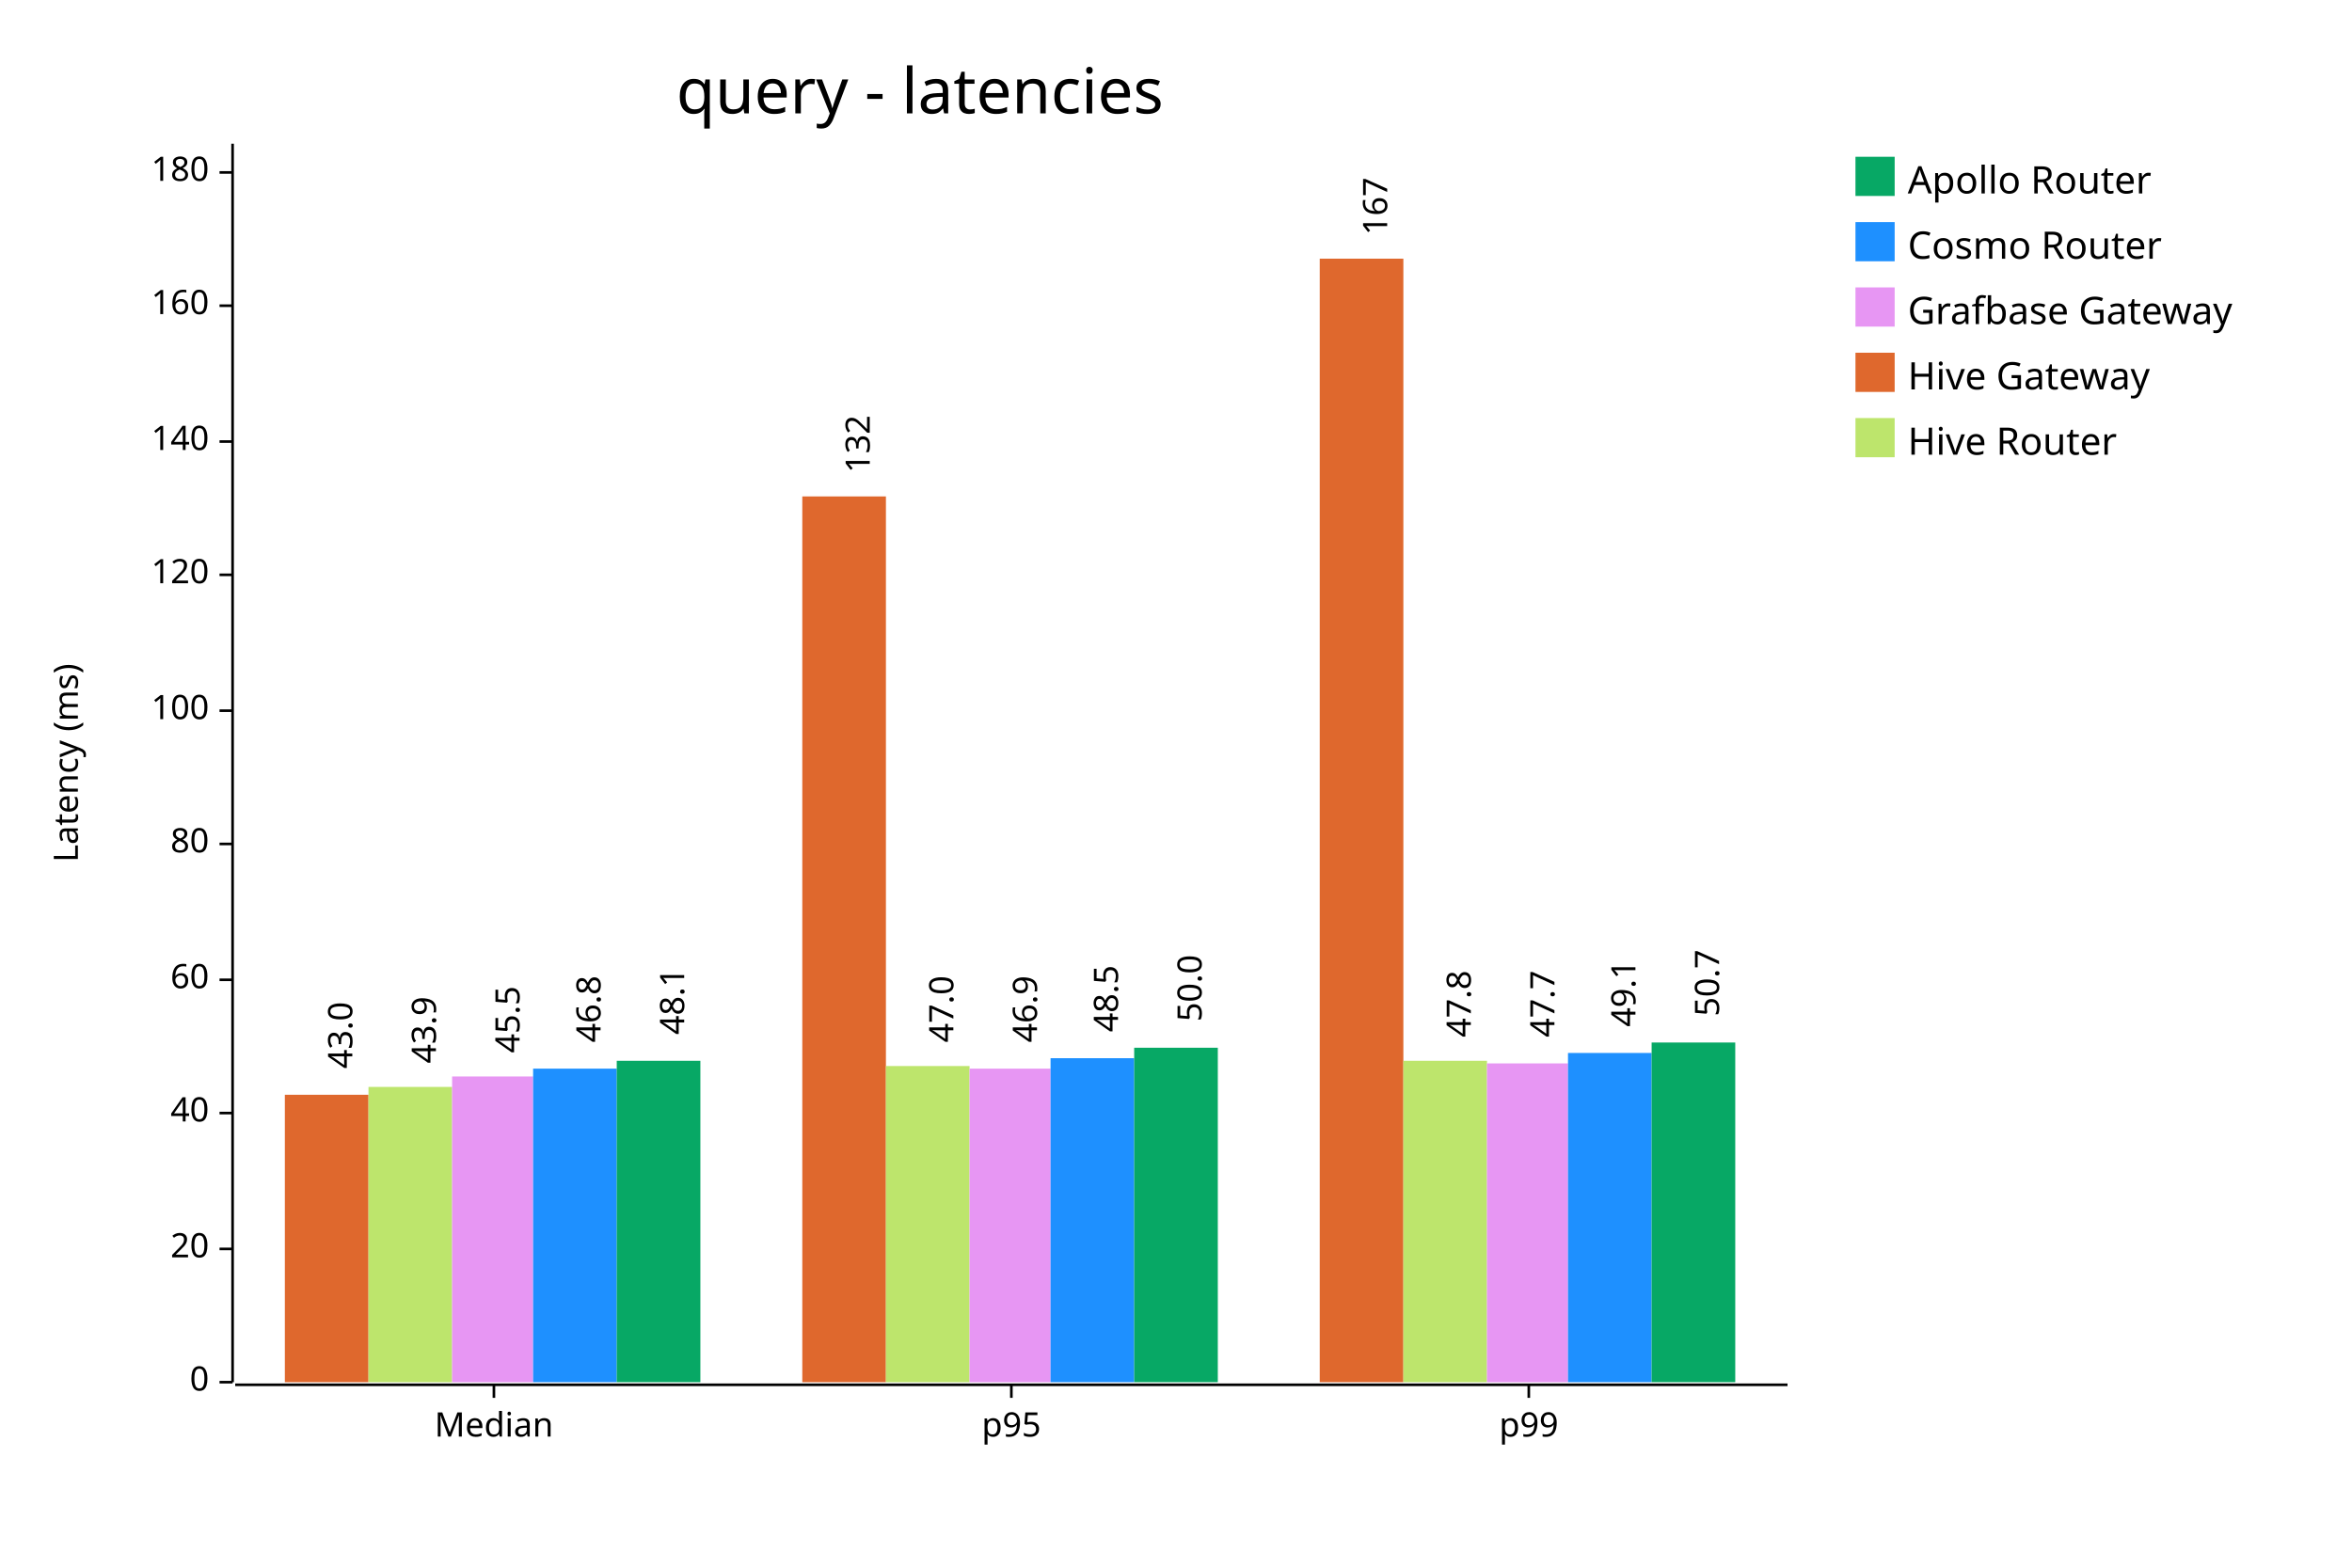
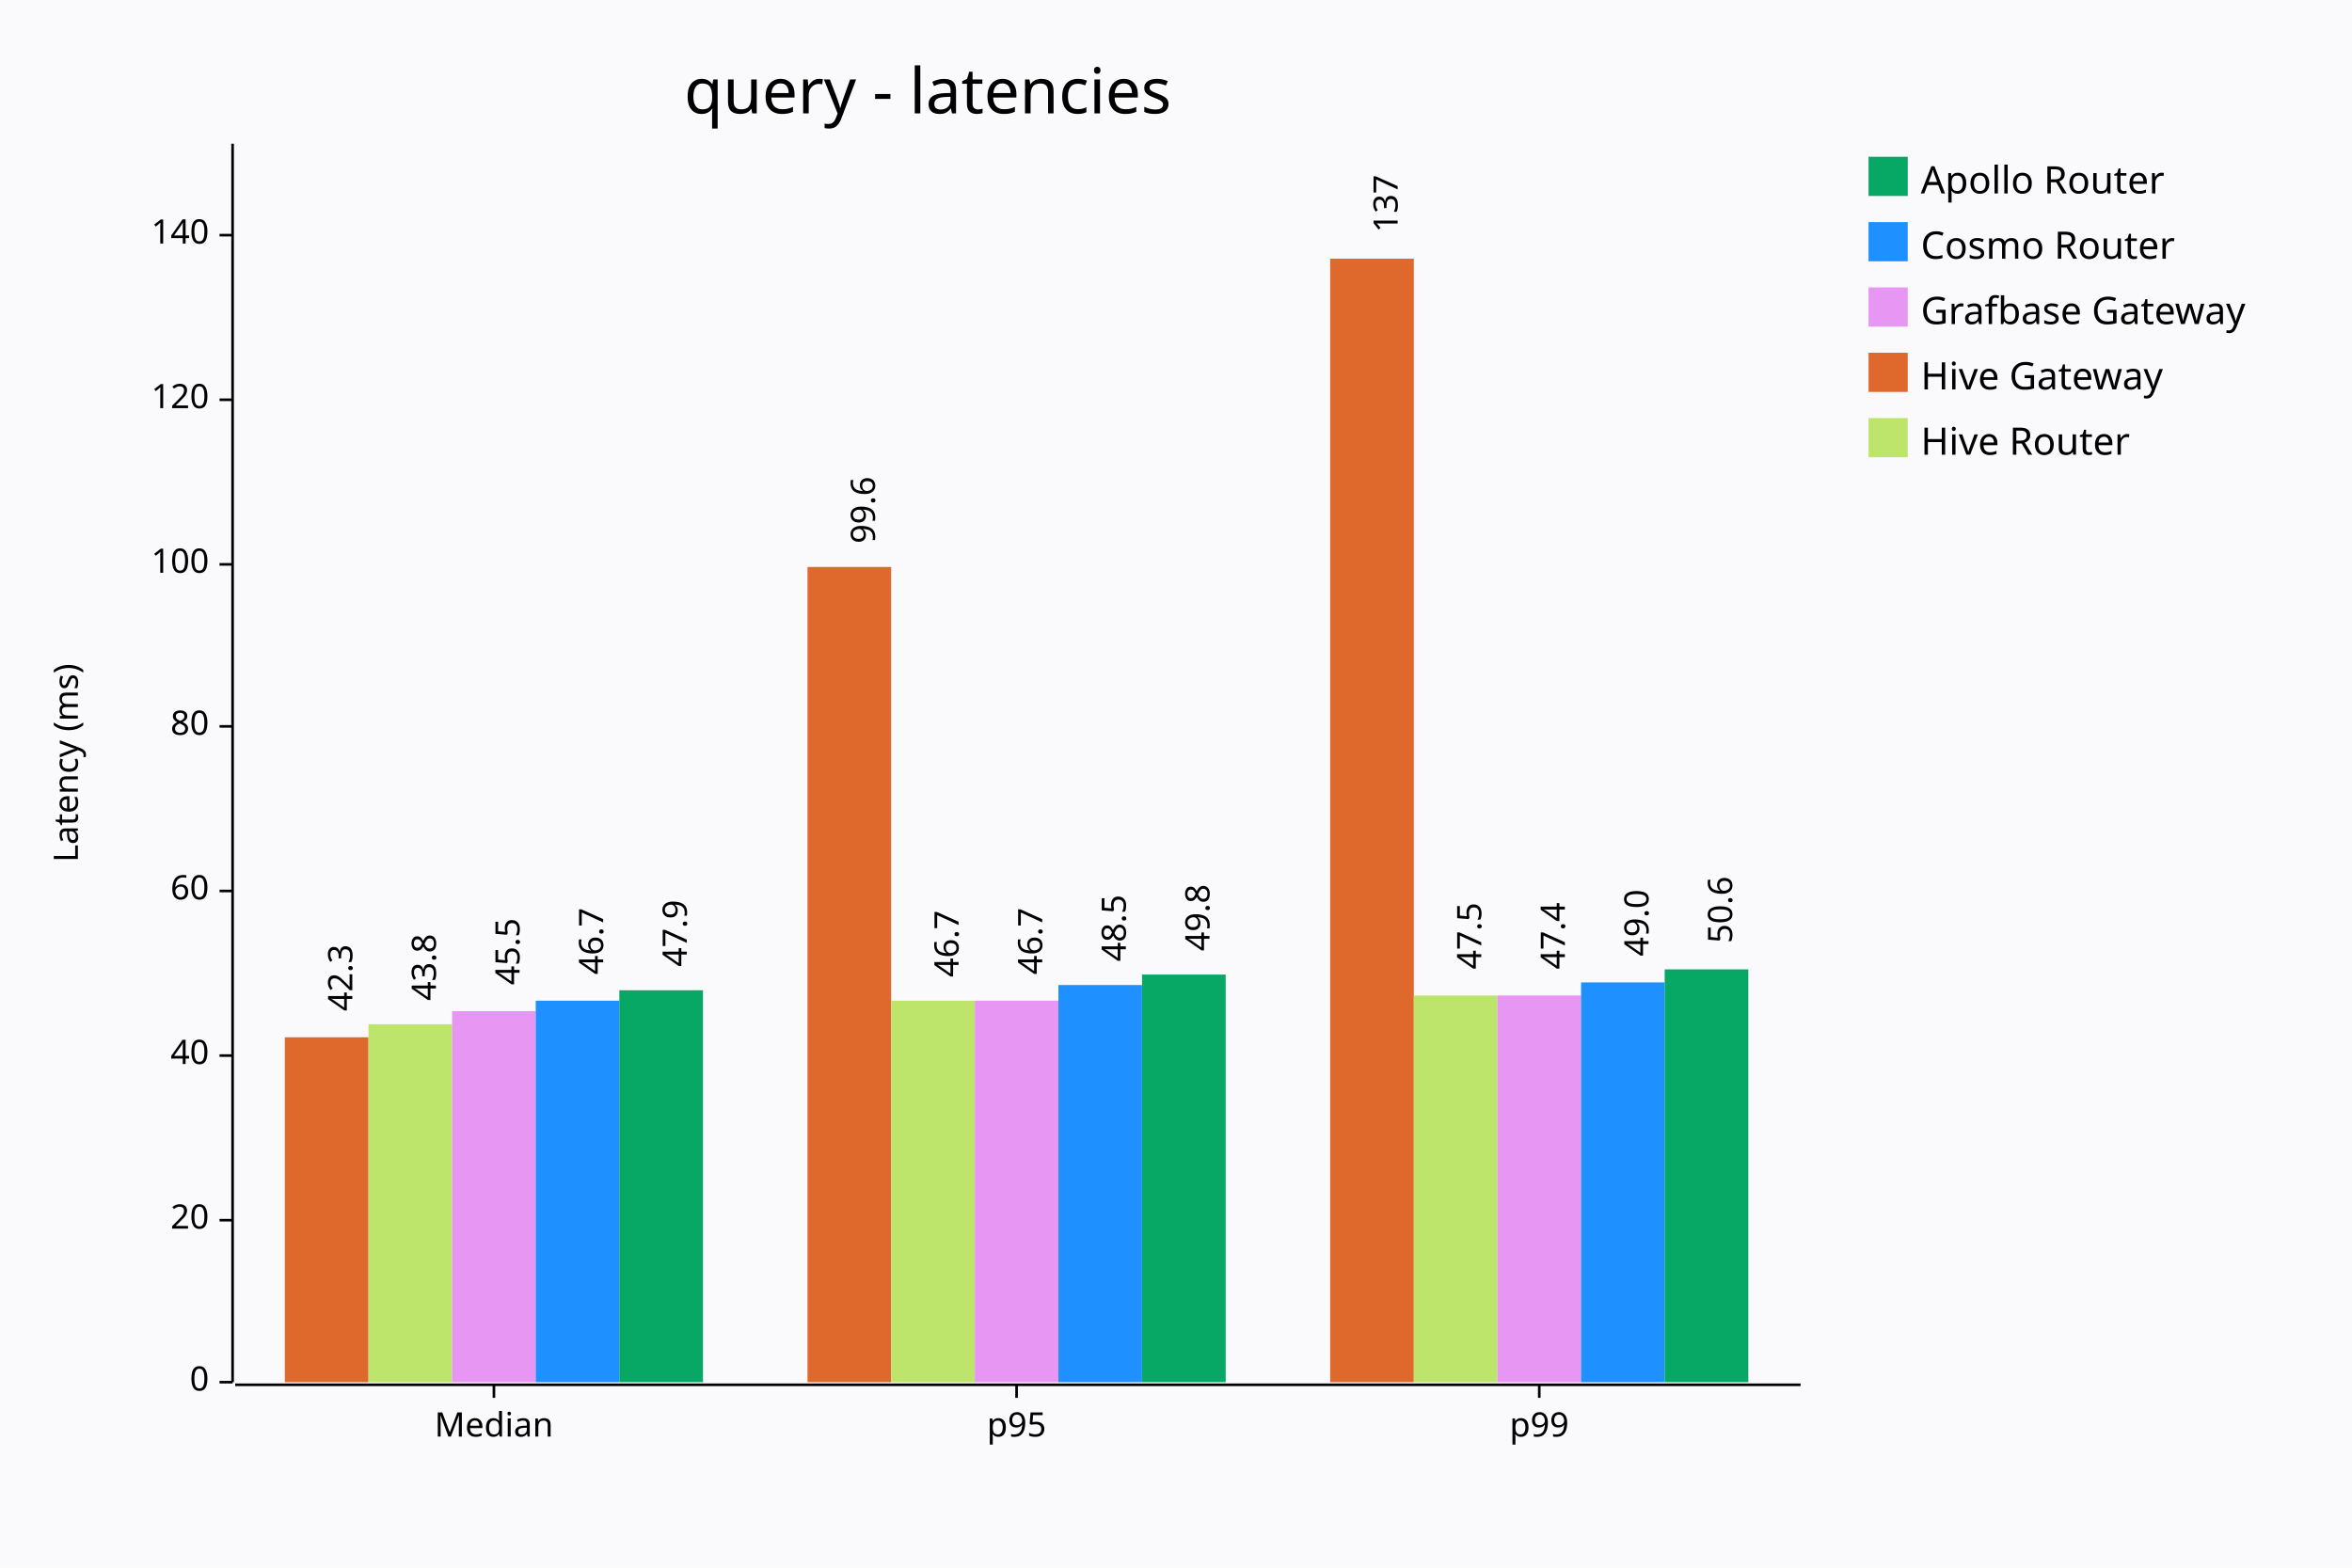
<svg xmlns="http://www.w3.org/2000/svg" width="900" height="600" viewBox="0 0 900 600">
-   <text x="352" y="25" dy="0.76em" text-anchor="middle" font-family="sans-serif" font-size="24.194" opacity="1" fill="#000000">
+   <rect x="0" y="0" width="900" height="600" opacity="1" fill="#FAFAFC" stroke="none" />
+   <text x="355" y="25" dy="0.76em" text-anchor="middle" font-family="sans-serif" font-size="24.194" opacity="1" fill="#000000">
query - latencies
</text>
  <text x="20" y="292" dy="0.76em" text-anchor="middle" font-family="sans-serif" font-size="12.903" opacity="1" fill="#000000" transform="rotate(270, 20, 292)">
Latency (ms)
</text>
  <polyline fill="none" opacity="1" stroke="#000000" stroke-width="1" points="89,55 89,529 " />
  <text x="80" y="529" dy="0.5ex" text-anchor="end" font-family="sans-serif" font-size="12.903" opacity="1" fill="#000000">
0
</text>
  <polyline fill="none" opacity="1" stroke="#000000" stroke-width="1" points="84,529 89,529 " />
-   <text x="80" y="478" dy="0.5ex" text-anchor="end" font-family="sans-serif" font-size="12.903" opacity="1" fill="#000000">
+   <text x="80" y="467" dy="0.5ex" text-anchor="end" font-family="sans-serif" font-size="12.903" opacity="1" fill="#000000">
20
</text>
-   <polyline fill="none" opacity="1" stroke="#000000" stroke-width="1" points="84,478 89,478 " />
-   <text x="80" y="426" dy="0.5ex" text-anchor="end" font-family="sans-serif" font-size="12.903" opacity="1" fill="#000000">
+   <polyline fill="none" opacity="1" stroke="#000000" stroke-width="1" points="84,467 89,467 " />
+   <text x="80" y="404" dy="0.5ex" text-anchor="end" font-family="sans-serif" font-size="12.903" opacity="1" fill="#000000">
40
</text>
-   <polyline fill="none" opacity="1" stroke="#000000" stroke-width="1" points="84,426 89,426 " />
-   <text x="80" y="375" dy="0.5ex" text-anchor="end" font-family="sans-serif" font-size="12.903" opacity="1" fill="#000000">
+   <polyline fill="none" opacity="1" stroke="#000000" stroke-width="1" points="84,404 89,404 " />
+   <text x="80" y="341" dy="0.5ex" text-anchor="end" font-family="sans-serif" font-size="12.903" opacity="1" fill="#000000">
60
</text>
-   <polyline fill="none" opacity="1" stroke="#000000" stroke-width="1" points="84,375 89,375 " />
-   <text x="80" y="323" dy="0.5ex" text-anchor="end" font-family="sans-serif" font-size="12.903" opacity="1" fill="#000000">
+   <polyline fill="none" opacity="1" stroke="#000000" stroke-width="1" points="84,341 89,341 " />
+   <text x="80" y="278" dy="0.5ex" text-anchor="end" font-family="sans-serif" font-size="12.903" opacity="1" fill="#000000">
80
</text>
-   <polyline fill="none" opacity="1" stroke="#000000" stroke-width="1" points="84,323 89,323 " />
-   <text x="80" y="272" dy="0.5ex" text-anchor="end" font-family="sans-serif" font-size="12.903" opacity="1" fill="#000000">
+   <polyline fill="none" opacity="1" stroke="#000000" stroke-width="1" points="84,278 89,278 " />
+   <text x="80" y="216" dy="0.5ex" text-anchor="end" font-family="sans-serif" font-size="12.903" opacity="1" fill="#000000">
100
</text>
-   <polyline fill="none" opacity="1" stroke="#000000" stroke-width="1" points="84,272 89,272 " />
-   <text x="80" y="220" dy="0.5ex" text-anchor="end" font-family="sans-serif" font-size="12.903" opacity="1" fill="#000000">
+   <polyline fill="none" opacity="1" stroke="#000000" stroke-width="1" points="84,216 89,216 " />
+   <text x="80" y="153" dy="0.5ex" text-anchor="end" font-family="sans-serif" font-size="12.903" opacity="1" fill="#000000">
120
</text>
-   <polyline fill="none" opacity="1" stroke="#000000" stroke-width="1" points="84,220 89,220 " />
-   <text x="80" y="169" dy="0.5ex" text-anchor="end" font-family="sans-serif" font-size="12.903" opacity="1" fill="#000000">
+   <polyline fill="none" opacity="1" stroke="#000000" stroke-width="1" points="84,153 89,153 " />
+   <text x="80" y="90" dy="0.5ex" text-anchor="end" font-family="sans-serif" font-size="12.903" opacity="1" fill="#000000">
140
</text>
-   <polyline fill="none" opacity="1" stroke="#000000" stroke-width="1" points="84,169 89,169 " />
-   <text x="80" y="117" dy="0.5ex" text-anchor="end" font-family="sans-serif" font-size="12.903" opacity="1" fill="#000000">
- 160
- </text>
-   <polyline fill="none" opacity="1" stroke="#000000" stroke-width="1" points="84,117 89,117 " />
-   <text x="80" y="66" dy="0.5ex" text-anchor="end" font-family="sans-serif" font-size="12.903" opacity="1" fill="#000000">
- 180
- </text>
-   <polyline fill="none" opacity="1" stroke="#000000" stroke-width="1" points="84,66 89,66 " />
-   <polyline fill="none" opacity="1" stroke="#000000" stroke-width="1" points="90,530 684,530 " />
+   <polyline fill="none" opacity="1" stroke="#000000" stroke-width="1" points="84,90 89,90 " />
+   <polyline fill="none" opacity="1" stroke="#000000" stroke-width="1" points="90,530 689,530 " />
  <text x="189" y="540" dy="0.76em" text-anchor="middle" font-family="sans-serif" font-size="12.903" opacity="1" fill="#000000">
Median
</text>
  <polyline fill="none" opacity="1" stroke="#000000" stroke-width="1" points="189,530 189,535 " />
-   <text x="387" y="540" dy="0.76em" text-anchor="middle" font-family="sans-serif" font-size="12.903" opacity="1" fill="#000000">
+   <text x="389" y="540" dy="0.76em" text-anchor="middle" font-family="sans-serif" font-size="12.903" opacity="1" fill="#000000">
p95
</text>
-   <polyline fill="none" opacity="1" stroke="#000000" stroke-width="1" points="387,530 387,535 " />
-   <text x="585" y="540" dy="0.76em" text-anchor="middle" font-family="sans-serif" font-size="12.903" opacity="1" fill="#000000">
+   <polyline fill="none" opacity="1" stroke="#000000" stroke-width="1" points="389,530 389,535 " />
+   <text x="589" y="540" dy="0.76em" text-anchor="middle" font-family="sans-serif" font-size="12.903" opacity="1" fill="#000000">
p99
</text>
-   <polyline fill="none" opacity="1" stroke="#000000" stroke-width="1" points="585,530 585,535 " />
-   <rect x="109" y="419" width="32" height="110" opacity="1" fill="#DF682D" stroke="none" />
-   <rect x="307" y="190" width="32" height="339" opacity="1" fill="#DF682D" stroke="none" />
-   <rect x="505" y="99" width="32" height="430" opacity="1" fill="#DF682D" stroke="none" />
-   <text x="125" y="409" dy="0.76em" text-anchor="start" font-family="sans-serif" font-size="12.903" opacity="1" fill="#000000" transform="rotate(270, 125, 409)">
- 43.0
+   <polyline fill="none" opacity="1" stroke="#000000" stroke-width="1" points="589,530 589,535 " />
+   <rect x="109" y="397" width="32" height="132" opacity="1" fill="#DF682D" stroke="none" />
+   <rect x="309" y="217" width="32" height="312" opacity="1" fill="#DF682D" stroke="none" />
+   <rect x="509" y="99" width="32" height="430" opacity="1" fill="#DF682D" stroke="none" />
+   <text x="125" y="387" dy="0.76em" text-anchor="start" font-family="sans-serif" font-size="12.903" opacity="1" fill="#000000" transform="rotate(270, 125, 387)">
+ 42.3
</text>
-   <text x="323" y="181" dy="0.76em" text-anchor="start" font-family="sans-serif" font-size="12.903" opacity="1" fill="#000000" transform="rotate(270, 323, 181)">
- 132
+   <text x="325" y="208" dy="0.76em" text-anchor="start" font-family="sans-serif" font-size="12.903" opacity="1" fill="#000000" transform="rotate(270, 325, 208)">
+ 99.6
</text>
-   <text x="521" y="90" dy="0.76em" text-anchor="start" font-family="sans-serif" font-size="12.903" opacity="1" fill="#000000" transform="rotate(270, 521, 90)">
- 167
+   <text x="525" y="89" dy="0.76em" text-anchor="start" font-family="sans-serif" font-size="12.903" opacity="1" fill="#000000" transform="rotate(270, 525, 89)">
+ 137
</text>
-   <rect x="141" y="416" width="32" height="113" opacity="1" fill="#BDE56C" stroke="none" />
-   <rect x="339" y="408" width="32" height="121" opacity="1" fill="#BDE56C" stroke="none" />
-   <rect x="537" y="406" width="32" height="123" opacity="1" fill="#BDE56C" stroke="none" />
-   <text x="157" y="407" dy="0.76em" text-anchor="start" font-family="sans-serif" font-size="12.903" opacity="1" fill="#000000" transform="rotate(270, 157, 407)">
- 43.9
+   <rect x="141" y="392" width="32" height="137" opacity="1" fill="#BDE56C" stroke="none" />
+   <rect x="341" y="383" width="32" height="146" opacity="1" fill="#BDE56C" stroke="none" />
+   <rect x="541" y="381" width="32" height="148" opacity="1" fill="#BDE56C" stroke="none" />
+   <text x="157" y="383" dy="0.76em" text-anchor="start" font-family="sans-serif" font-size="12.903" opacity="1" fill="#000000" transform="rotate(270, 157, 383)">
+ 43.8
</text>
-   <text x="355" y="399" dy="0.76em" text-anchor="start" font-family="sans-serif" font-size="12.903" opacity="1" fill="#000000" transform="rotate(270, 355, 399)">
- 47.0
+   <text x="357" y="374" dy="0.76em" text-anchor="start" font-family="sans-serif" font-size="12.903" opacity="1" fill="#000000" transform="rotate(270, 357, 374)">
+ 46.7
</text>
-   <text x="553" y="397" dy="0.76em" text-anchor="start" font-family="sans-serif" font-size="12.903" opacity="1" fill="#000000" transform="rotate(270, 553, 397)">
- 47.8
+   <text x="557" y="371" dy="0.76em" text-anchor="start" font-family="sans-serif" font-size="12.903" opacity="1" fill="#000000" transform="rotate(270, 557, 371)">
+ 47.5
</text>
-   <rect x="173" y="412" width="31" height="117" opacity="1" fill="#E796F3" stroke="none" />
-   <rect x="371" y="409" width="31" height="120" opacity="1" fill="#E796F3" stroke="none" />
-   <rect x="569" y="407" width="31" height="122" opacity="1" fill="#E796F3" stroke="none" />
-   <text x="189" y="403" dy="0.76em" text-anchor="start" font-family="sans-serif" font-size="12.903" opacity="1" fill="#000000" transform="rotate(270, 189, 403)">
+   <rect x="173" y="387" width="32" height="142" opacity="1" fill="#E796F3" stroke="none" />
+   <rect x="373" y="383" width="32" height="146" opacity="1" fill="#E796F3" stroke="none" />
+   <rect x="573" y="381" width="32" height="148" opacity="1" fill="#E796F3" stroke="none" />
+   <text x="189" y="377" dy="0.76em" text-anchor="start" font-family="sans-serif" font-size="12.903" opacity="1" fill="#000000" transform="rotate(270, 189, 377)">
45.5
</text>
-   <text x="387" y="399" dy="0.76em" text-anchor="start" font-family="sans-serif" font-size="12.903" opacity="1" fill="#000000" transform="rotate(270, 387, 399)">
- 46.9
+   <text x="389" y="373" dy="0.76em" text-anchor="start" font-family="sans-serif" font-size="12.903" opacity="1" fill="#000000" transform="rotate(270, 389, 373)">
+ 46.7
</text>
-   <text x="585" y="397" dy="0.76em" text-anchor="start" font-family="sans-serif" font-size="12.903" opacity="1" fill="#000000" transform="rotate(270, 585, 397)">
- 47.7
+   <text x="589" y="371" dy="0.76em" text-anchor="start" font-family="sans-serif" font-size="12.903" opacity="1" fill="#000000" transform="rotate(270, 589, 371)">
+ 47.4
</text>
-   <rect x="204" y="409" width="32" height="120" opacity="1" fill="#1E90FF" stroke="none" />
-   <rect x="402" y="405" width="32" height="124" opacity="1" fill="#1E90FF" stroke="none" />
-   <rect x="600" y="403" width="32" height="126" opacity="1" fill="#1E90FF" stroke="none" />
-   <text x="220" y="399" dy="0.76em" text-anchor="start" font-family="sans-serif" font-size="12.903" opacity="1" fill="#000000" transform="rotate(270, 220, 399)">
- 46.8
+   <rect x="205" y="383" width="32" height="146" opacity="1" fill="#1E90FF" stroke="none" />
+   <rect x="405" y="377" width="32" height="152" opacity="1" fill="#1E90FF" stroke="none" />
+   <rect x="605" y="376" width="32" height="153" opacity="1" fill="#1E90FF" stroke="none" />
+   <text x="221" y="373" dy="0.76em" text-anchor="start" font-family="sans-serif" font-size="12.903" opacity="1" fill="#000000" transform="rotate(270, 221, 373)">
+ 46.7
</text>
-   <text x="418" y="395" dy="0.76em" text-anchor="start" font-family="sans-serif" font-size="12.903" opacity="1" fill="#000000" transform="rotate(270, 418, 395)">
+   <text x="421" y="368" dy="0.76em" text-anchor="start" font-family="sans-serif" font-size="12.903" opacity="1" fill="#000000" transform="rotate(270, 421, 368)">
48.5
</text>
-   <text x="616" y="393" dy="0.76em" text-anchor="start" font-family="sans-serif" font-size="12.903" opacity="1" fill="#000000" transform="rotate(270, 616, 393)">
- 49.1
+   <text x="621" y="366" dy="0.76em" text-anchor="start" font-family="sans-serif" font-size="12.903" opacity="1" fill="#000000" transform="rotate(270, 621, 366)">
+ 49.0
</text>
-   <rect x="236" y="406" width="32" height="123" opacity="1" fill="#07A865" stroke="none" />
-   <rect x="434" y="401" width="32" height="128" opacity="1" fill="#07A865" stroke="none" />
-   <rect x="632" y="399" width="32" height="130" opacity="1" fill="#07A865" stroke="none" />
-   <text x="252" y="396" dy="0.76em" text-anchor="start" font-family="sans-serif" font-size="12.903" opacity="1" fill="#000000" transform="rotate(270, 252, 396)">
- 48.1
+   <rect x="237" y="379" width="32" height="150" opacity="1" fill="#07A865" stroke="none" />
+   <rect x="437" y="373" width="32" height="156" opacity="1" fill="#07A865" stroke="none" />
+   <rect x="637" y="371" width="32" height="158" opacity="1" fill="#07A865" stroke="none" />
+   <text x="253" y="370" dy="0.76em" text-anchor="start" font-family="sans-serif" font-size="12.903" opacity="1" fill="#000000" transform="rotate(270, 253, 370)">
+ 47.9
</text>
-   <text x="450" y="391" dy="0.76em" text-anchor="start" font-family="sans-serif" font-size="12.903" opacity="1" fill="#000000" transform="rotate(270, 450, 391)">
- 50.0
+   <text x="453" y="364" dy="0.76em" text-anchor="start" font-family="sans-serif" font-size="12.903" opacity="1" fill="#000000" transform="rotate(270, 453, 364)">
+ 49.8
</text>
-   <text x="648" y="389" dy="0.76em" text-anchor="start" font-family="sans-serif" font-size="12.903" opacity="1" fill="#000000" transform="rotate(270, 648, 389)">
- 50.7
+   <text x="653" y="361" dy="0.76em" text-anchor="start" font-family="sans-serif" font-size="12.903" opacity="1" fill="#000000" transform="rotate(270, 653, 361)">
+ 50.6
</text>
-   <rect x="710" y="60" width="15" height="15" opacity="1" fill="#07A865" stroke="none" />
-   <text x="730" y="63" dy="0.76em" text-anchor="start" font-family="sans-serif" font-size="14.516" opacity="1" fill="#000000">
+   <rect x="715" y="60" width="15" height="15" opacity="1" fill="#07A865" stroke="none" />
+   <text x="735" y="63" dy="0.76em" text-anchor="start" font-family="sans-serif" font-size="14.516" opacity="1" fill="#000000">
Apollo Router
</text>
-   <rect x="710" y="85" width="15" height="15" opacity="1" fill="#1E90FF" stroke="none" />
-   <text x="730" y="88" dy="0.76em" text-anchor="start" font-family="sans-serif" font-size="14.516" opacity="1" fill="#000000">
+   <rect x="715" y="85" width="15" height="15" opacity="1" fill="#1E90FF" stroke="none" />
+   <text x="735" y="88" dy="0.76em" text-anchor="start" font-family="sans-serif" font-size="14.516" opacity="1" fill="#000000">
Cosmo Router
</text>
-   <rect x="710" y="110" width="15" height="15" opacity="1" fill="#E796F3" stroke="none" />
-   <text x="730" y="113" dy="0.76em" text-anchor="start" font-family="sans-serif" font-size="14.516" opacity="1" fill="#000000">
+   <rect x="715" y="110" width="15" height="15" opacity="1" fill="#E796F3" stroke="none" />
+   <text x="735" y="113" dy="0.76em" text-anchor="start" font-family="sans-serif" font-size="14.516" opacity="1" fill="#000000">
Grafbase Gateway
</text>
-   <rect x="710" y="135" width="15" height="15" opacity="1" fill="#DF682D" stroke="none" />
-   <text x="730" y="138" dy="0.76em" text-anchor="start" font-family="sans-serif" font-size="14.516" opacity="1" fill="#000000">
+   <rect x="715" y="135" width="15" height="15" opacity="1" fill="#DF682D" stroke="none" />
+   <text x="735" y="138" dy="0.76em" text-anchor="start" font-family="sans-serif" font-size="14.516" opacity="1" fill="#000000">
Hive Gateway
</text>
-   <rect x="710" y="160" width="15" height="15" opacity="1" fill="#BDE56C" stroke="none" />
-   <text x="730" y="163" dy="0.76em" text-anchor="start" font-family="sans-serif" font-size="14.516" opacity="1" fill="#000000">
+   <rect x="715" y="160" width="15" height="15" opacity="1" fill="#BDE56C" stroke="none" />
+   <text x="735" y="163" dy="0.76em" text-anchor="start" font-family="sans-serif" font-size="14.516" opacity="1" fill="#000000">
Hive Router
</text>
</svg>
